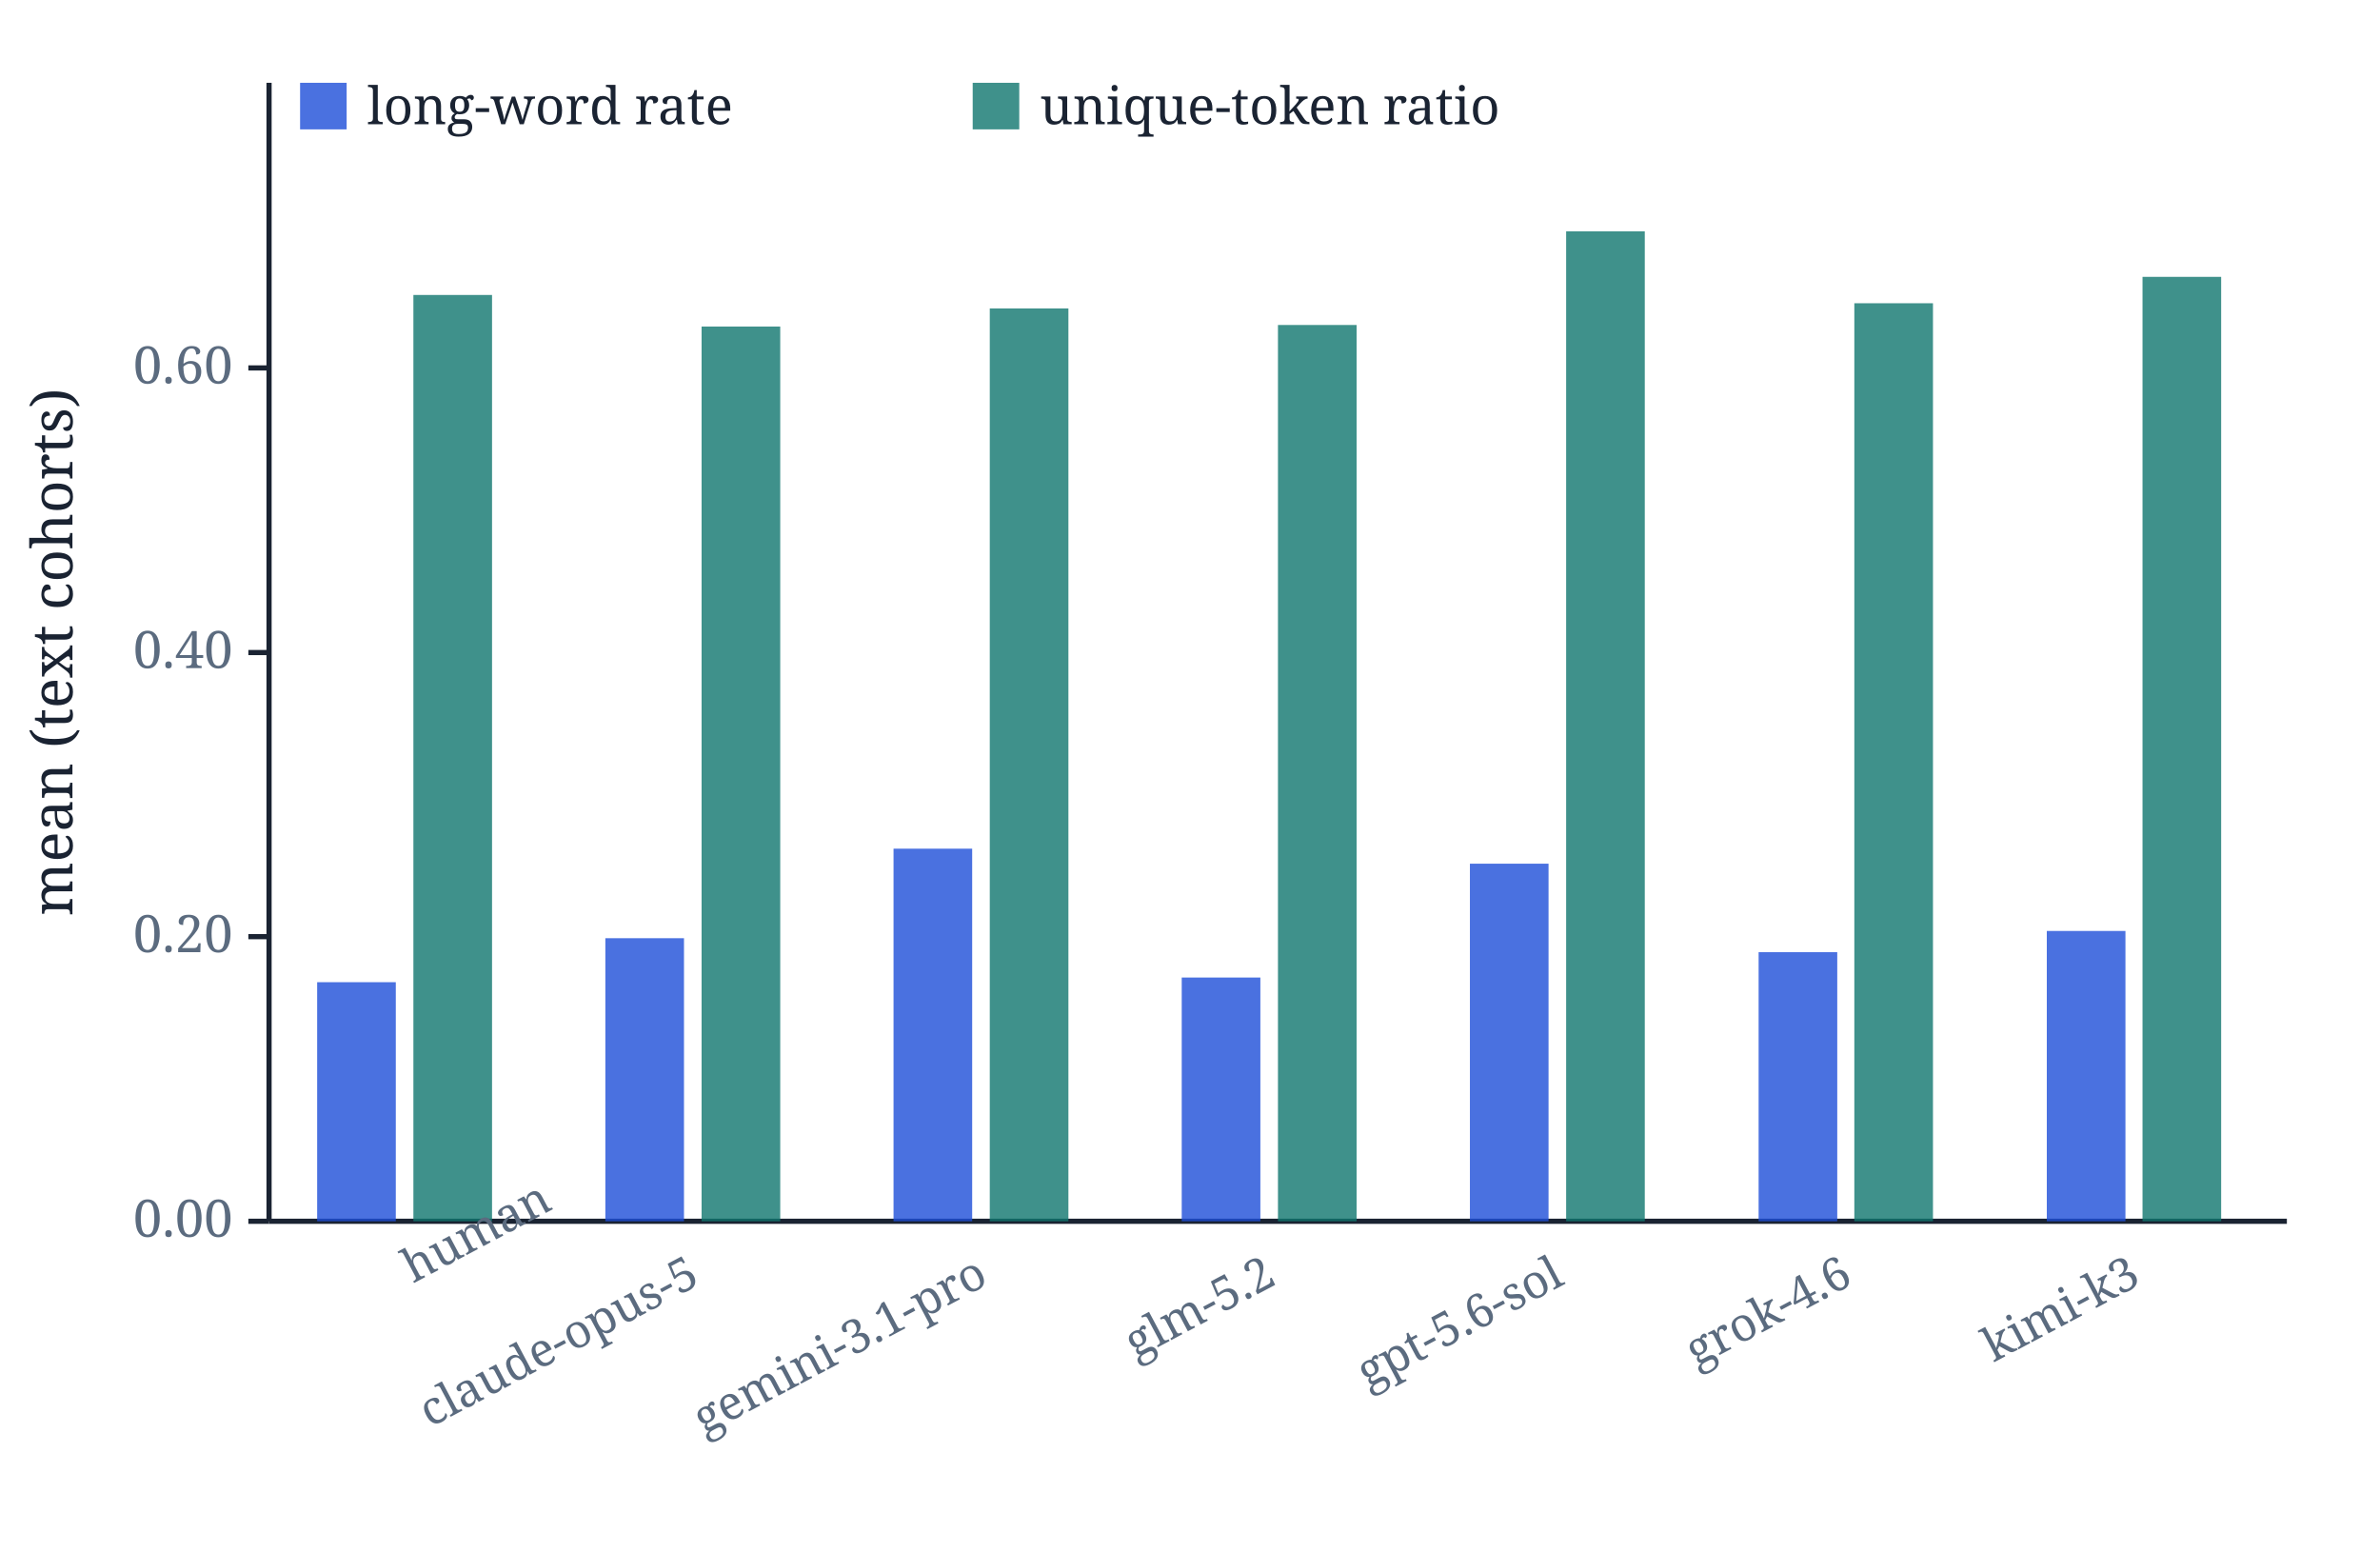
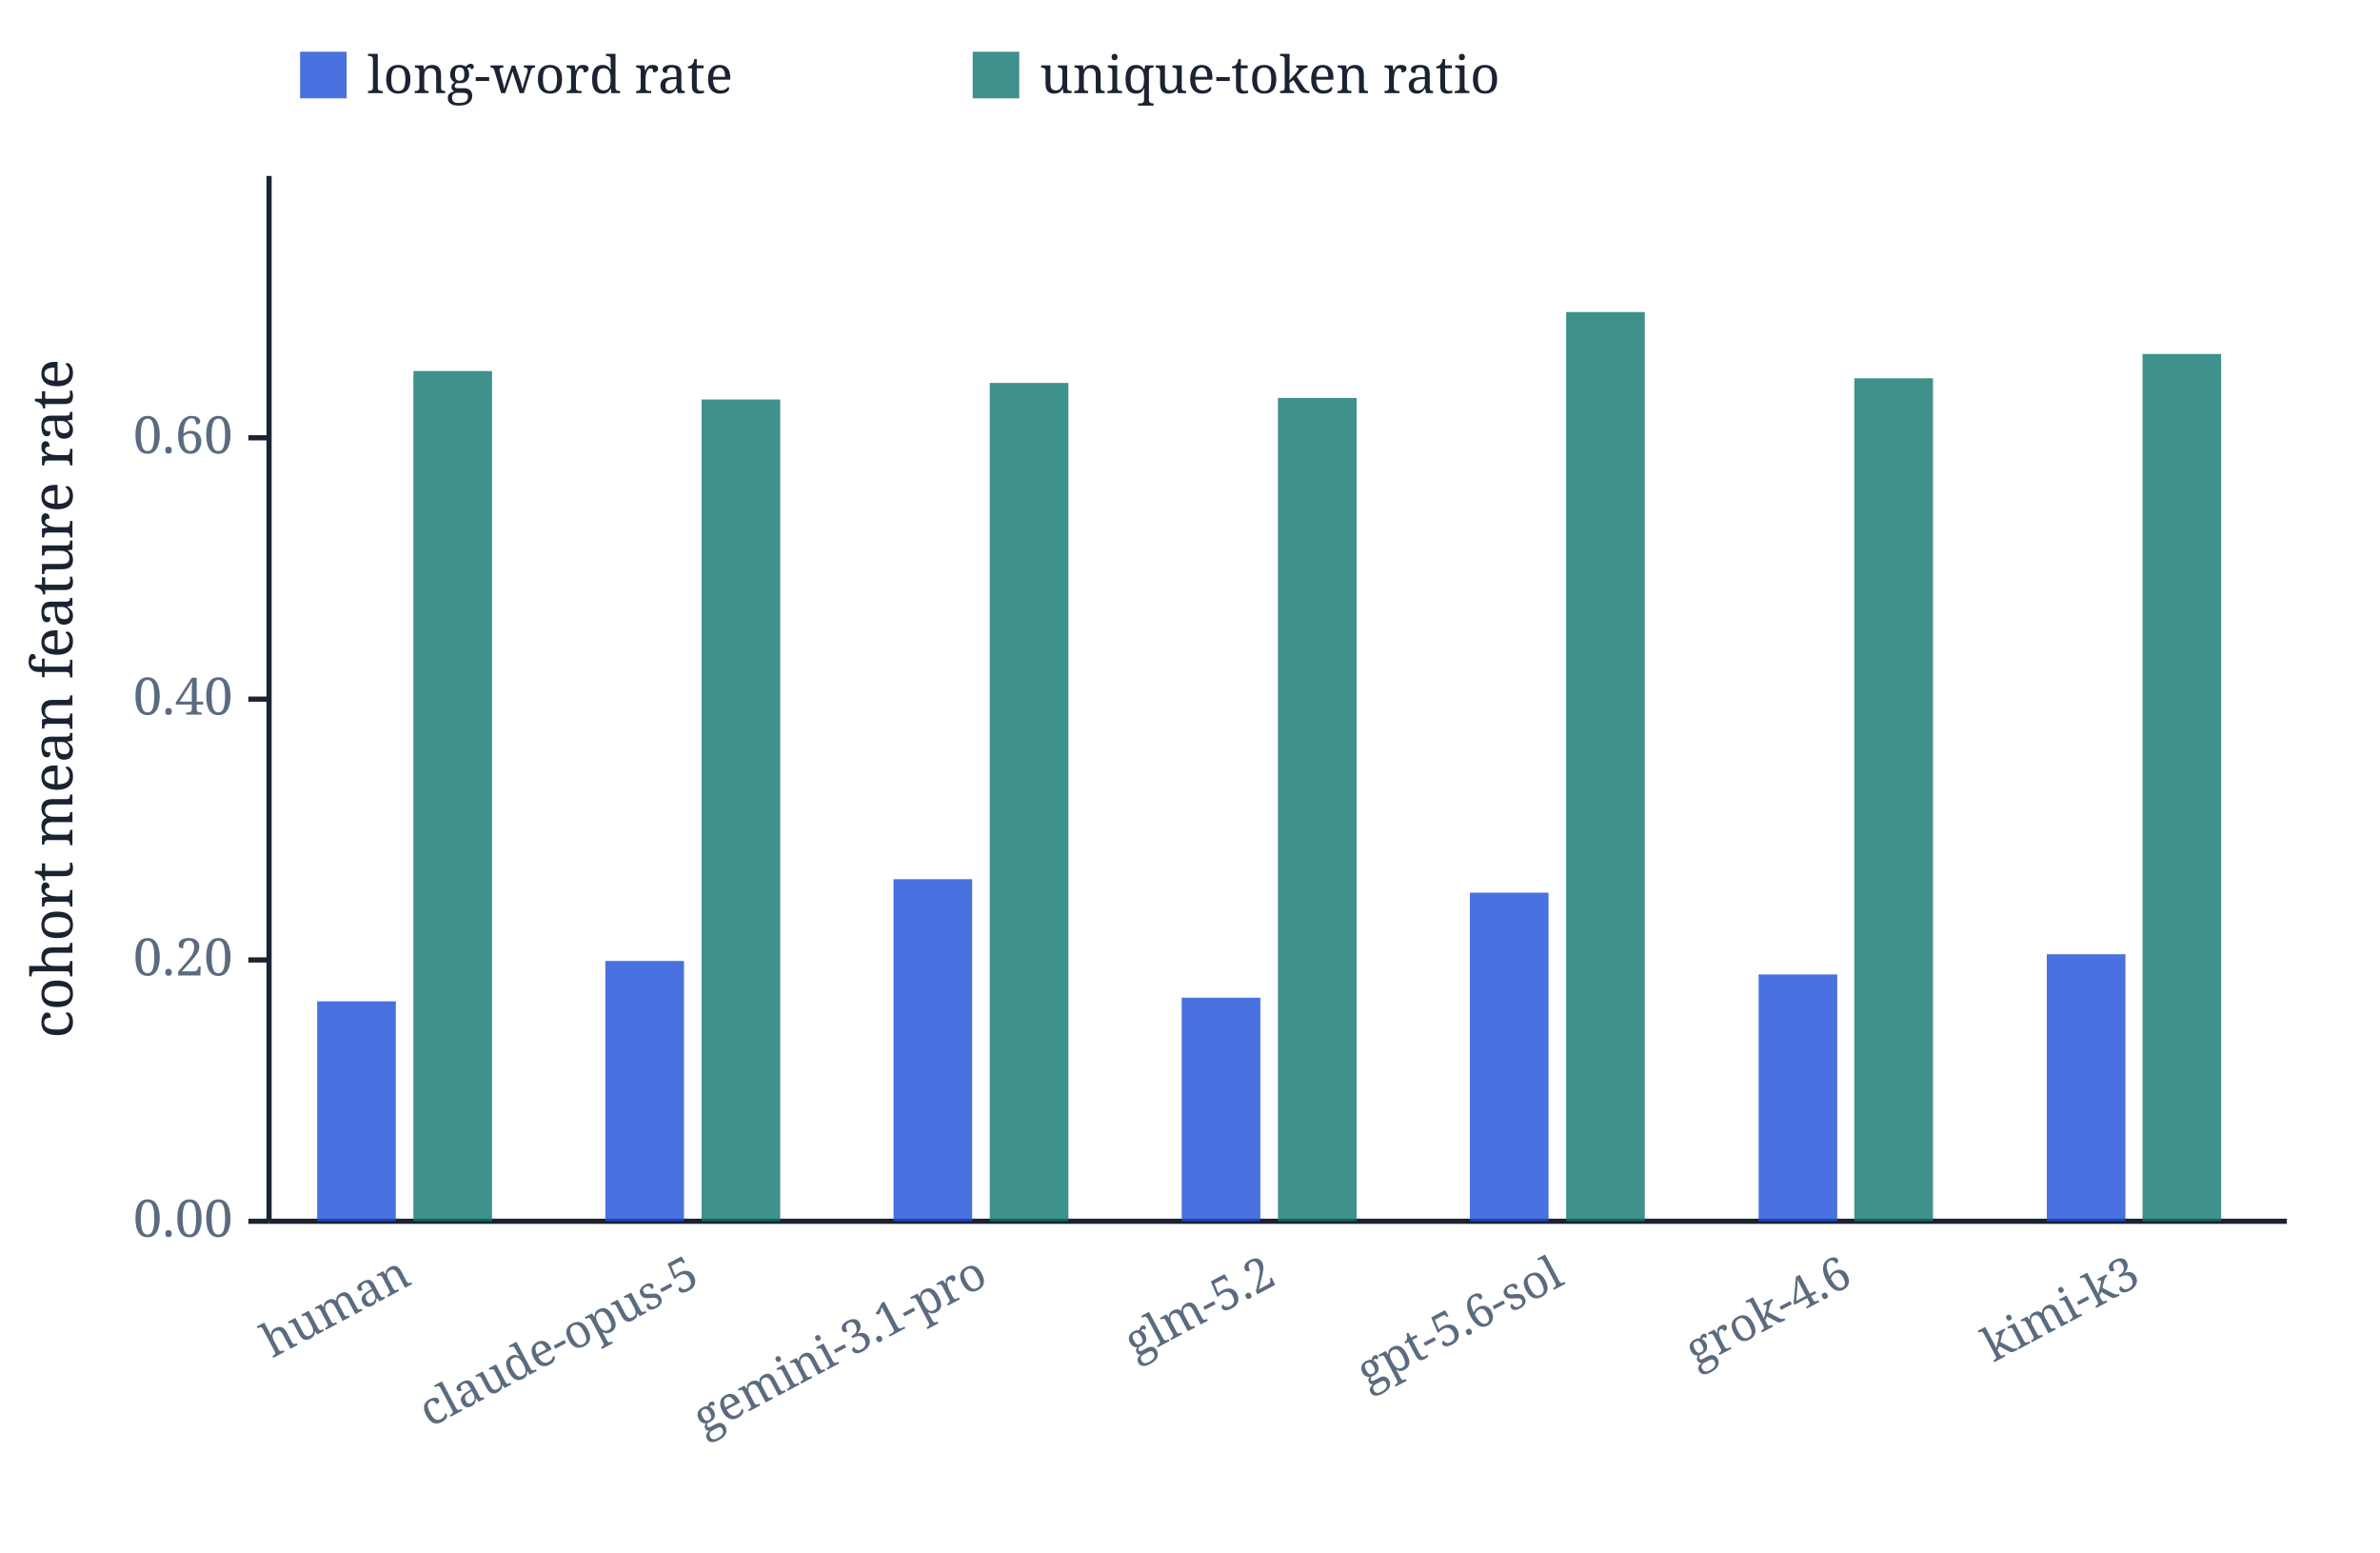
<svg xmlns="http://www.w3.org/2000/svg" viewBox="0 0 460 300" role="img" style="max-width:100%;height:auto;font-family:Georgia,serif">
  <line x1="52" y1="236" x2="442" y2="236" stroke="#1a2332" stroke-width="1" />
-   <line x1="52" y1="16" x2="52" y2="236" stroke="#1a2332" stroke-width="1" />
+   <line x1="52" y1="34" x2="52" y2="236" stroke="#1a2332" stroke-width="1" />
  <line x1="48" y1="236.0" x2="52" y2="236.0" stroke="#1a2332" stroke-width="1" />
  <text x="45" y="239.0" text-anchor="end" font-size="10" fill="#5b6b7f">0.00</text>
-   <line x1="48" y1="181.0" x2="52" y2="181.0" stroke="#1a2332" stroke-width="1" />
-   <text x="45" y="184.0" text-anchor="end" font-size="10" fill="#5b6b7f">0.20</text>
-   <line x1="48" y1="126.1" x2="52" y2="126.1" stroke="#1a2332" stroke-width="1" />
-   <text x="45" y="129.1" text-anchor="end" font-size="10" fill="#5b6b7f">0.40</text>
-   <line x1="48" y1="71.1" x2="52" y2="71.1" stroke="#1a2332" stroke-width="1" />
-   <text x="45" y="74.1" text-anchor="end" font-size="10" fill="#5b6b7f">0.60</text>
+   <line x1="48" y1="185.5" x2="52" y2="185.5" stroke="#1a2332" stroke-width="1" />
+   <text x="45" y="188.5" text-anchor="end" font-size="10" fill="#5b6b7f">0.20</text>
+   <line x1="48" y1="135.1" x2="52" y2="135.1" stroke="#1a2332" stroke-width="1" />
+   <text x="45" y="138.1" text-anchor="end" font-size="10" fill="#5b6b7f">0.40</text>
+   <line x1="48" y1="84.6" x2="52" y2="84.6" stroke="#1a2332" stroke-width="1" />
+   <text x="45" y="87.6" text-anchor="end" font-size="10" fill="#5b6b7f">0.60</text>
  <text x="247.0" y="294" text-anchor="middle" font-size="11" fill="#1a2332" />
-   <text x="14" y="126.0" text-anchor="middle" font-size="11" fill="#1a2332" transform="rotate(-90 14 126.0)">mean (text cohorts)</text>
-   <rect x="61.3" y="189.8" width="15.2" height="46.2" fill="#1d4ed8" fill-opacity="0.8" />
-   <rect x="79.9" y="57.0" width="15.2" height="179.0" fill="#0f766e" fill-opacity="0.8" />
-   <text x="79.9" y="248" text-anchor="start" font-size="9" fill="#5b6b7f" transform="rotate(-28 79.9 248)">human</text>
-   <rect x="117.0" y="181.3" width="15.2" height="54.7" fill="#1d4ed8" fill-opacity="0.8" />
-   <rect x="135.6" y="63.1" width="15.2" height="172.9" fill="#0f766e" fill-opacity="0.8" />
+   <text x="14" y="135.0" text-anchor="middle" font-size="11" fill="#1a2332" transform="rotate(-90 14 135.0)">cohort mean feature rate</text>
+   <rect x="61.3" y="193.5" width="15.2" height="42.5" fill="#1d4ed8" fill-opacity="0.8" />
+   <rect x="79.9" y="71.7" width="15.2" height="164.3" fill="#0f766e" fill-opacity="0.8" />
+   <text x="79.9" y="248" text-anchor="end" font-size="9" fill="#5b6b7f" transform="rotate(-28 79.9 248)">human</text>
+   <rect x="117.0" y="185.7" width="15.2" height="50.3" fill="#1d4ed8" fill-opacity="0.8" />
+   <rect x="135.6" y="77.2" width="15.2" height="158.8" fill="#0f766e" fill-opacity="0.8" />
  <text x="135.6" y="248" text-anchor="end" font-size="9" fill="#5b6b7f" transform="rotate(-28 135.6 248)">claude-opus-5</text>
-   <rect x="172.7" y="164.0" width="15.2" height="72.0" fill="#1d4ed8" fill-opacity="0.8" />
-   <rect x="191.3" y="59.6" width="15.2" height="176.4" fill="#0f766e" fill-opacity="0.8" />
+   <rect x="172.7" y="169.9" width="15.2" height="66.1" fill="#1d4ed8" fill-opacity="0.8" />
+   <rect x="191.3" y="74.0" width="15.2" height="162.0" fill="#0f766e" fill-opacity="0.8" />
  <text x="191.3" y="248" text-anchor="end" font-size="9" fill="#5b6b7f" transform="rotate(-28 191.3 248)">gemini-3.1-pro</text>
-   <rect x="228.4" y="188.9" width="15.2" height="47.1" fill="#1d4ed8" fill-opacity="0.8" />
-   <rect x="247.0" y="62.8" width="15.2" height="173.2" fill="#0f766e" fill-opacity="0.8" />
+   <rect x="228.4" y="192.8" width="15.2" height="43.2" fill="#1d4ed8" fill-opacity="0.8" />
+   <rect x="247.0" y="76.9" width="15.2" height="159.1" fill="#0f766e" fill-opacity="0.8" />
  <text x="247.0" y="248" text-anchor="end" font-size="9" fill="#5b6b7f" transform="rotate(-28 247.0 248)">glm-5.2</text>
-   <rect x="284.1" y="166.9" width="15.2" height="69.1" fill="#1d4ed8" fill-opacity="0.8" />
-   <rect x="302.7" y="44.7" width="15.2" height="191.3" fill="#0f766e" fill-opacity="0.8" />
+   <rect x="284.1" y="172.5" width="15.2" height="63.5" fill="#1d4ed8" fill-opacity="0.8" />
+   <rect x="302.7" y="60.3" width="15.2" height="175.7" fill="#0f766e" fill-opacity="0.8" />
  <text x="302.7" y="248" text-anchor="end" font-size="9" fill="#5b6b7f" transform="rotate(-28 302.7 248)">gpt-5.6-sol</text>
-   <rect x="339.9" y="184.0" width="15.2" height="52.0" fill="#1d4ed8" fill-opacity="0.8" />
-   <rect x="358.4" y="58.6" width="15.2" height="177.4" fill="#0f766e" fill-opacity="0.8" />
+   <rect x="339.9" y="188.3" width="15.2" height="47.7" fill="#1d4ed8" fill-opacity="0.8" />
+   <rect x="358.4" y="73.1" width="15.2" height="162.9" fill="#0f766e" fill-opacity="0.8" />
  <text x="358.4" y="248" text-anchor="end" font-size="9" fill="#5b6b7f" transform="rotate(-28 358.4 248)">grok-4.6</text>
-   <rect x="395.6" y="179.9" width="15.2" height="56.1" fill="#1d4ed8" fill-opacity="0.8" />
-   <rect x="414.1" y="53.5" width="15.2" height="182.5" fill="#0f766e" fill-opacity="0.8" />
+   <rect x="395.6" y="184.4" width="15.2" height="51.6" fill="#1d4ed8" fill-opacity="0.8" />
+   <rect x="414.1" y="68.4" width="15.2" height="167.6" fill="#0f766e" fill-opacity="0.8" />
  <text x="414.1" y="248" text-anchor="end" font-size="9" fill="#5b6b7f" transform="rotate(-28 414.1 248)">kimi-k3</text>
-   <rect x="58" y="16" width="9" height="9" fill="#1d4ed8" fill-opacity="0.8" />
-   <text x="71" y="24" font-size="10" fill="#1a2332">long-word rate</text>
-   <rect x="188" y="16" width="9" height="9" fill="#0f766e" fill-opacity="0.8" />
-   <text x="201" y="24" font-size="10" fill="#1a2332">unique-token ratio</text>
+   <rect x="58" y="10" width="9" height="9" fill="#1d4ed8" fill-opacity="0.8" />
+   <text x="71" y="18" font-size="10" fill="#1a2332">long-word rate</text>
+   <rect x="188" y="10" width="9" height="9" fill="#0f766e" fill-opacity="0.8" />
+   <text x="201" y="18" font-size="10" fill="#1a2332">unique-token ratio</text>
</svg>
